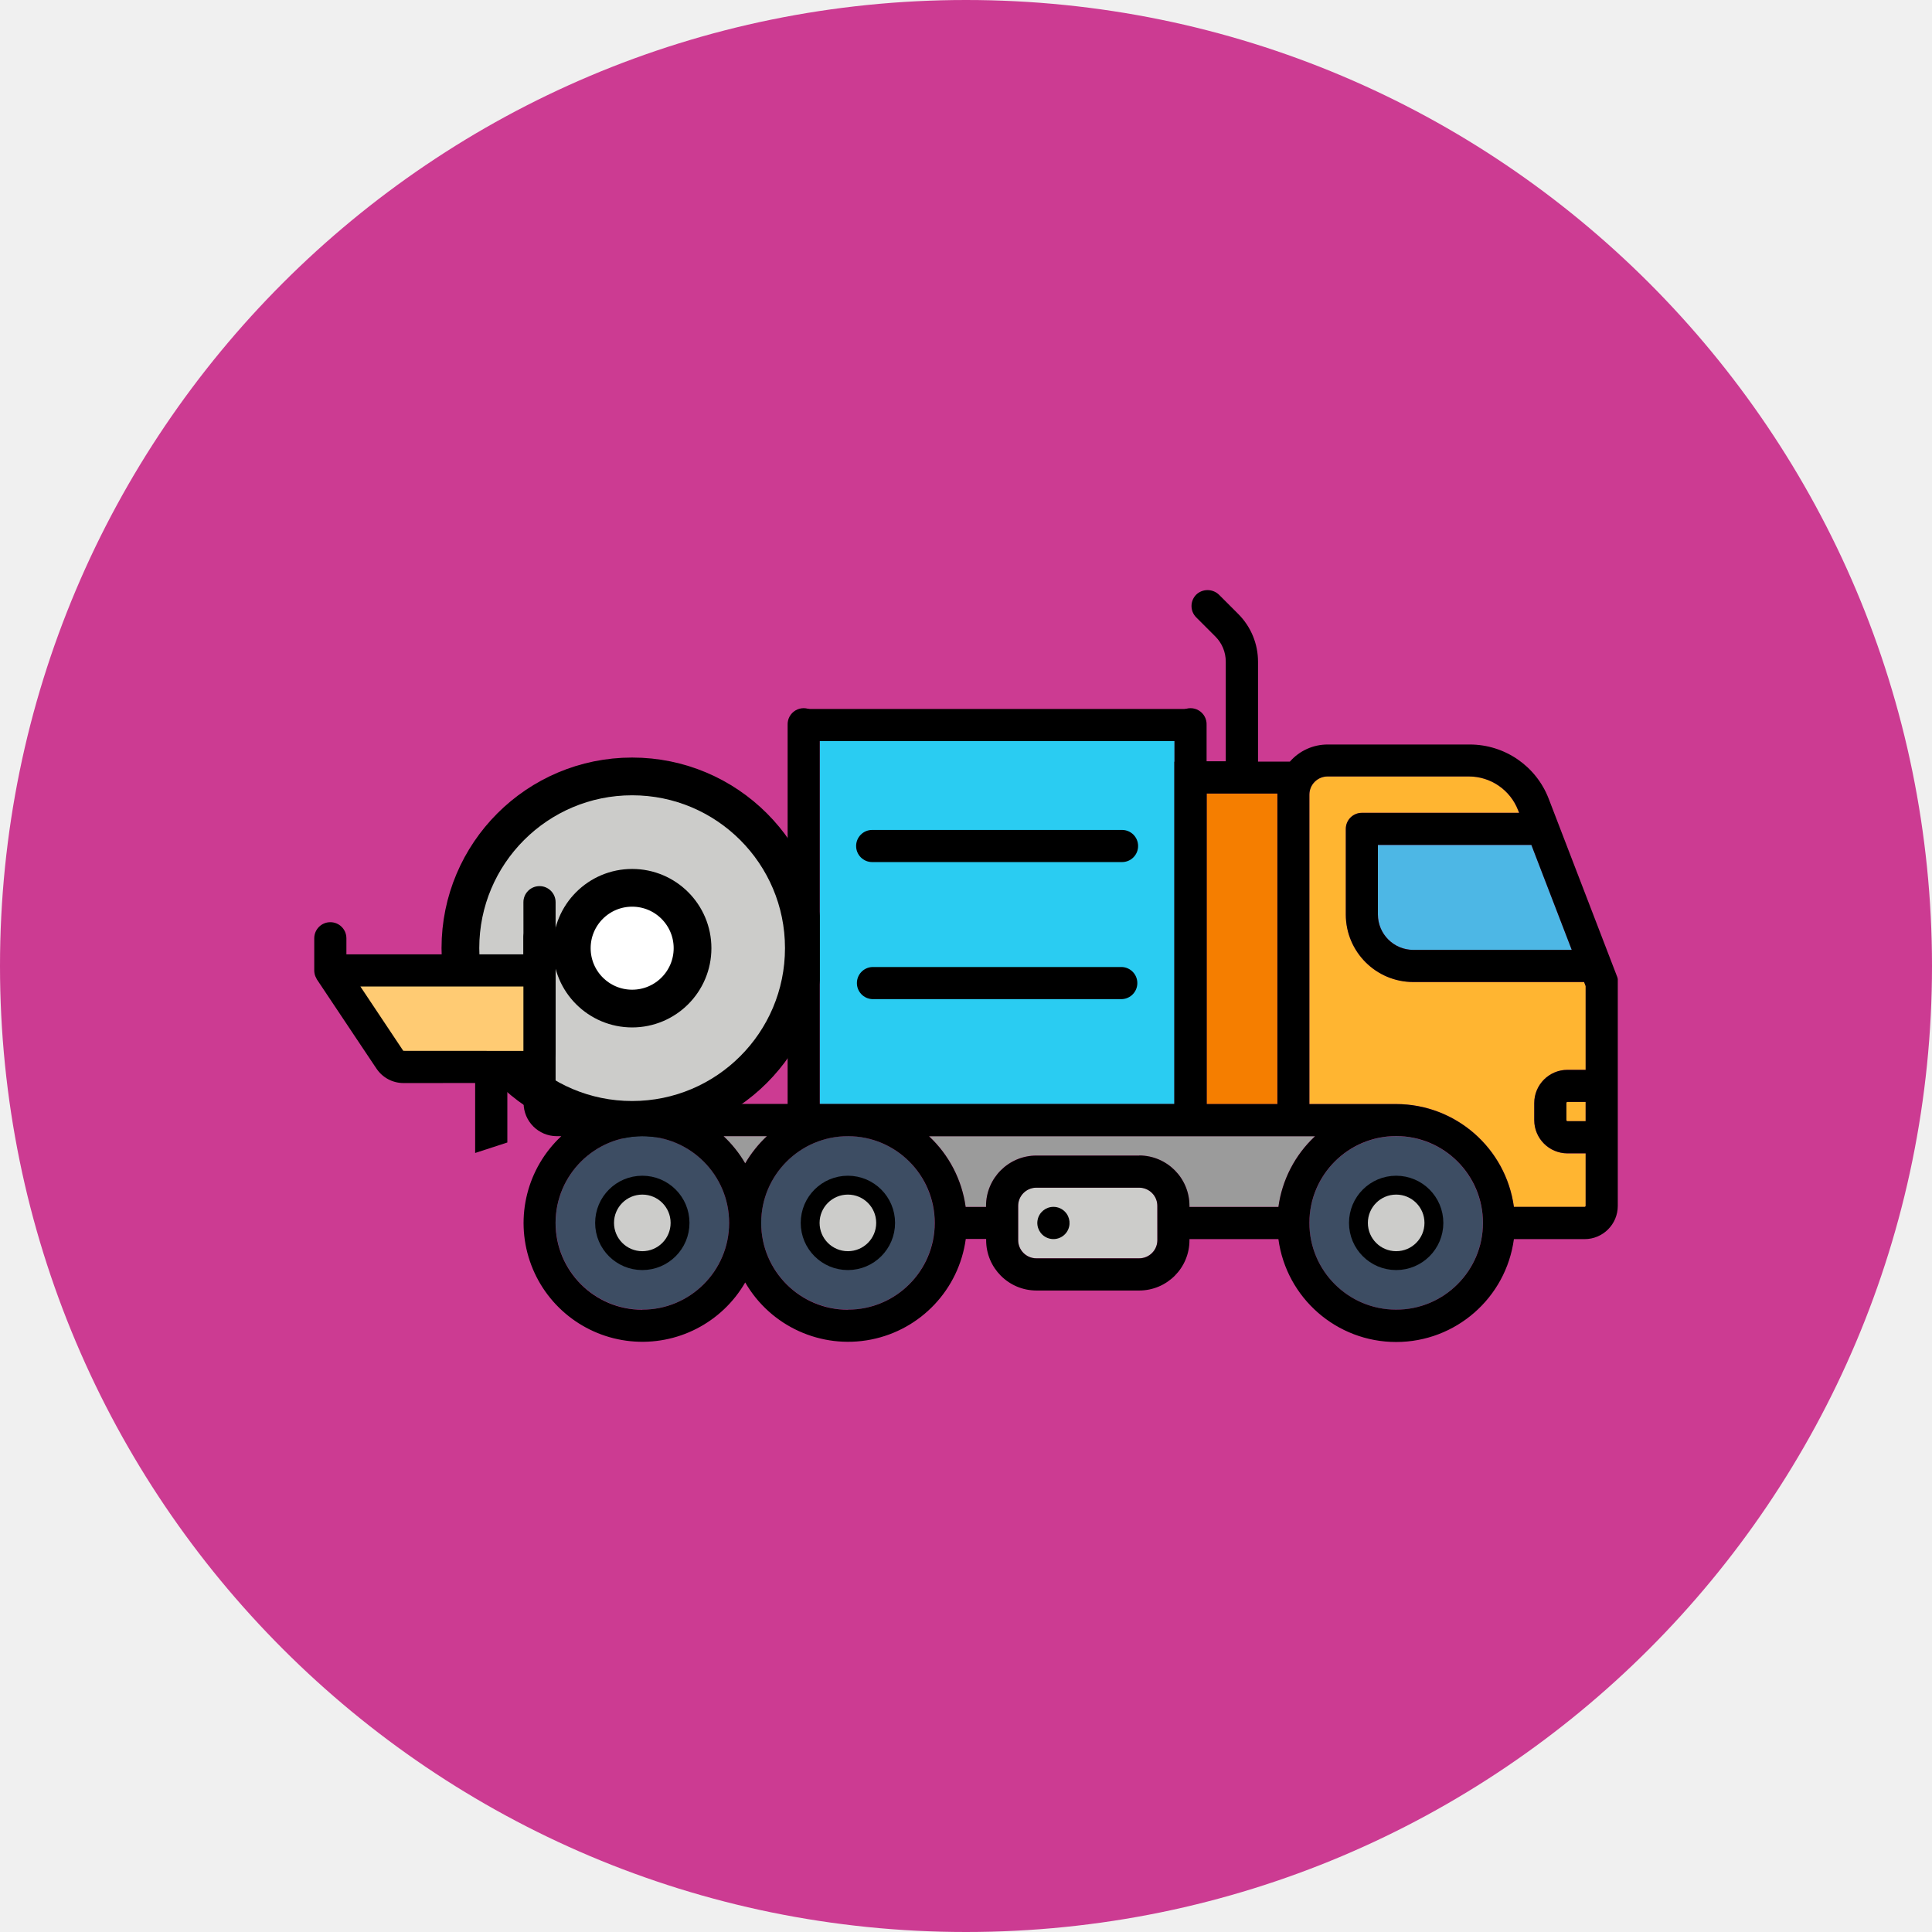
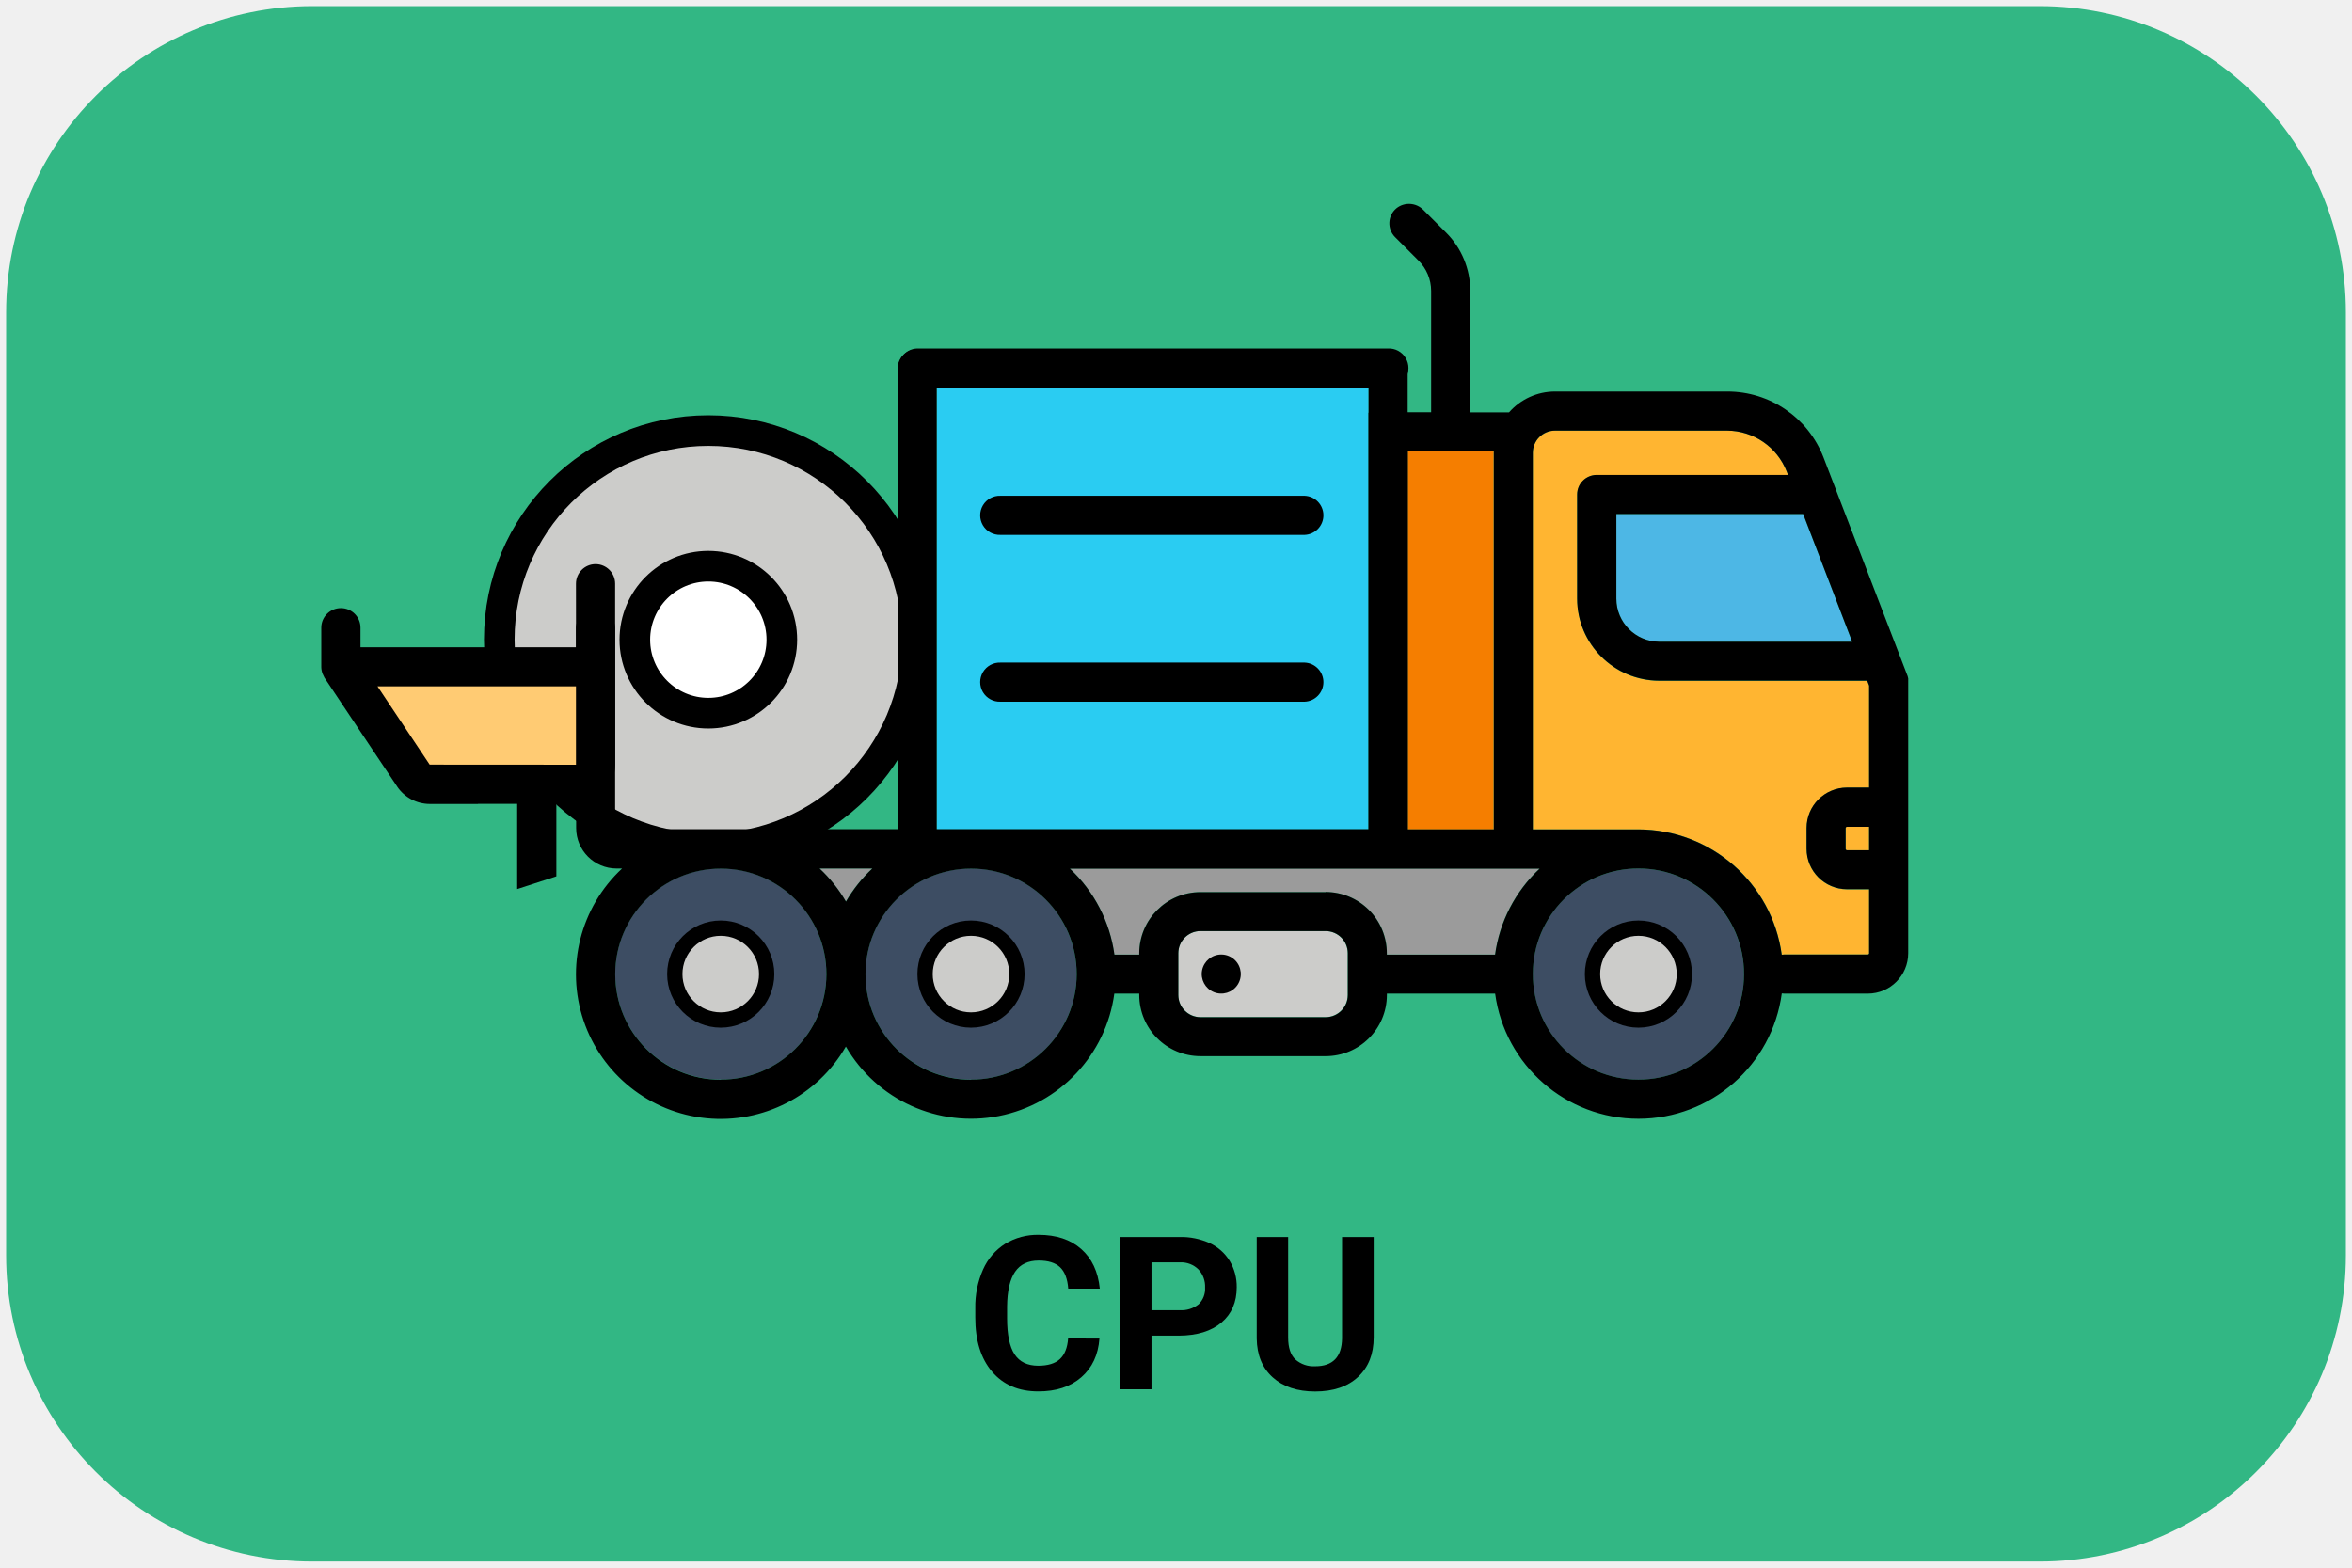
- <svg xmlns="http://www.w3.org/2000/svg" viewBox="0 0 512 512">
-   <circle cx="256" cy="256" fill="#cc3b92" r="256" />
-   <path d="m167.53 205.76a45.51 45.51 0 1 0 45.5 45.5 45.5 45.5 0 0 0 -45.5-45.5z" fill="#ccccca" stroke="#000" stroke-miterlimit="10" stroke-width="10" />
-   <path d="m167.53 235.28a16 16 0 1 0 16 16 16 16 0 0 0 -16-16z" fill="#fff" stroke="#000" stroke-miterlimit="10" stroke-width="10" />
-   <rect fill="#ccccca" height="18.73" rx="4.82" width="36.89" x="269.82" y="314.72" />
-   <path d="m338.79 319.83a31.36 31.36 0 0 1 9.7-18.73h-102.28a31.47 31.47 0 0 1 9.7 18.73h5.4v-.29a13.35 13.35 0 0 1 13.34-13.33h27.24a13.35 13.35 0 0 1 13.33 13.33v.29z" fill="#9b9b9b" />
-   <path d="m415.11 292.3v4.54a.3.3 0 0 0 .28.29h4.82v-5.13h-4.82a.29.29 0 0 0 -.28.3z" fill="#ffb531" />
-   <circle cx="369.99" cy="324.08" fill="#3d4d63" r="22.98" transform="matrix(.3826834 -.9238795 .9238795 .3826834 -71.01 541.89)" />
-   <path d="m374.53 260.24a17.9 17.9 0 0 1 -17.88-17.88v-22.7a4.26 4.26 0 0 1 4.26-4.26h41.65l-.29-.73a14 14 0 0 0 -13-8.91h-37.44a4.83 4.83 0 0 0 -4.83 4.82v82h23a31.54 31.54 0 0 1 31.21 27.28 3.48 3.48 0 0 1 .57 0h18.16a.28.28 0 0 0 .28-.29v-13.9h-4.82a8.81 8.81 0 0 1 -8.8-8.8v-4.57a8.8 8.8 0 0 1 8.8-8.79h4.82v-22.2l-.41-1.07z" fill="#ffb531" />
-   <circle cx="224.71" cy="324.08" fill="#3d4d63" r="22.98" transform="matrix(.3826834 -.9238795 .9238795 .3826834 -160.7 407.66)" />
-   <path d="m203.2 301.1h-11.47a31.71 31.71 0 0 1 5.73 7.2 32 32 0 0 1 5.74-7.2z" fill="#9b9b9b" />
-   <path d="m374.53 251.73h42l-10.7-27.81h-40.67v18.44a9.39 9.39 0 0 0 9.37 9.37z" fill="#4db7e5" />
-   <path d="m319.76 292.59h18.73v-82c0-.09 0-.19 0-.28h-18.73z" fill="#f57e00" />
-   <path d="m217.52 292.59h93.73v-100.17a.28.28 0 0 0 -.28-.28h-93.45a.28.28 0 0 0 -.28.28v99.88a.29.29 0 0 0 .28.29z" fill="#2accf2" />
-   <circle cx="170.22" cy="324.08" fill="#3d4d63" r="22.98" transform="matrix(.9870804 -.1602258 .1602258 .9870804 -49.71 31.45)" />
-   <g fill="#ccccca" stroke="#000" stroke-miterlimit="10" stroke-width="5">
-     <path d="m170.22 314.08a10 10 0 1 0 10 10 10 10 0 0 0 -10-10z" />
-     <path d="m224.7 314.08a10 10 0 1 0 10 10 10 10 0 0 0 -10-10z" />
-     <path d="m370 314.08a10 10 0 1 0 10 10 10 10 0 0 0 -10-10z" />
+ <svg xmlns="http://www.w3.org/2000/svg" viewBox="0 0 768 512">
+   <defs>
+     <style>.cls-1{fill:#32b784;}.cls-11,.cls-2,.cls-4{fill:#ccccca;}.cls-11,.cls-2,.cls-3{stroke:#000;stroke-miterlimit:10;}.cls-2,.cls-3{stroke-width:10px;}.cls-3{fill:#fff;}.cls-5{fill:#9b9b9b;}.cls-6{fill:#ffb531;}.cls-7{fill:#3d4d63;}.cls-8{fill:#4db7e5;}.cls-9{fill:#f57e00;}.cls-10{fill:#2accf2;}.cls-11{stroke-width:5px;}.cls-12{fill:#ffcb73;}</style>
+   </defs>
+   <g id="Equipments">
+     <rect class="cls-1" x="2" y="2" width="764" height="508" rx="100" />
+     <g id="icon-mobile_production-unit">
+       <path class="cls-2" d="M231.29,140.63a68.26,68.26,0,1,0,68.26,68.26A68.27,68.27,0,0,0,231.29,140.63Z" />
+       <path class="cls-3" d="M231.29,184.92a24,24,0,1,0,24,24A24,24,0,0,0,231.29,184.92Z" />
+       <rect class="cls-4" x="384.73" y="304.08" width="55.33" height="28.09" rx="7.24" />
+       <path class="cls-5" d="M488.18,311.74a47.16,47.16,0,0,1,14.55-28.09H349.31a47.16,47.16,0,0,1,14.55,28.09H372v-.42a20,20,0,0,1,20-20h40.86a20,20,0,0,1,20,20v.42Z" />
+       <path class="cls-6" d="M602.66,270.45v6.81a.45.45,0,0,0,.42.43h7.24V270h-7.24A.45.45,0,0,0,602.66,270.45Z" />
+       <circle class="cls-7" cx="534.98" cy="318.13" r="34.48" transform="translate(36.34 690.64) rotate(-67.5)" />
+       <path class="cls-6" d="M541.79,222.36A26.85,26.85,0,0,1,515,195.54v-34a6.38,6.38,0,0,1,6.38-6.38h62.48l-.43-1.11A21,21,0,0,0,564,140.63H507.74a7.24,7.24,0,0,0-7.23,7.24v123H535a47.3,47.3,0,0,1,46.81,40.93,6.23,6.23,0,0,1,.86-.07h27.24a.42.42,0,0,0,.43-.42V290.46h-7.24a13.21,13.21,0,0,1-13.19-13.2v-6.81a13.21,13.21,0,0,1,13.19-13.19h7.24V224l-.62-1.61Z" />
+       <circle class="cls-7" cx="317.06" cy="318.13" r="34.48" transform="translate(-98.18 489.31) rotate(-67.5)" />
+       <path class="cls-5" d="M284.8,283.65H267.59a47.65,47.65,0,0,1,8.61,10.8A47.34,47.34,0,0,1,284.8,283.65Z" />
+       <path class="cls-8" d="M541.79,209.59h63l-16-41.71h-61v27.66A14.06,14.06,0,0,0,541.79,209.59Z" />
+       <path class="cls-9" d="M459.65,270.88h28.09v-123c0-.14,0-.28,0-.42h-28.1Z" />
+       <path class="cls-10" d="M306.28,270.88h140.6V120.63a.43.43,0,0,0-.43-.43H306.28a.43.43,0,0,0-.42.43V270.45A.42.42,0,0,0,306.28,270.88Z" />
+       <circle class="cls-7" cx="235.34" cy="318.13" r="34.48" transform="translate(-47.92 41.8) rotate(-9.22)" />
+       <path class="cls-11" d="M235.34,303.13a15,15,0,1,0,15,15A15,15,0,0,0,235.34,303.13Z" />
+       <path class="cls-11" d="M317.06,303.13a15,15,0,1,0,15,15A15,15,0,0,0,317.06,303.13Z" />
+       <path class="cls-11" d="M535,303.13a15,15,0,1,0,15,15A15,15,0,0,0,535,303.13Z" />
+       <path d="M610.32,277.69h-7.24a.45.45,0,0,1-.42-.43v-6.81a.45.45,0,0,1,.42-.42h7.24Zm-5.53-68.1h-63a14.06,14.06,0,0,1-14-14.05V167.88h61Zm-117-62.14c0,.14,0,.28,0,.42v123H459.65V147.45Zm-299.66,123a13.21,13.21,0,0,0,13.19,13.2h1.8A47.22,47.22,0,1,0,276.2,341.8a47.22,47.22,0,0,0,87.66-17.29H372v.43a20,20,0,0,0,20,20h40.86a20,20,0,0,0,20-20v-.43h35.34a47.23,47.23,0,0,0,93.61-.07,6.23,6.23,0,0,0,.86.07H609.9a13.2,13.2,0,0,0,13.19-13.2V222.78c0-.05,0-.1,0-.15s0-.27,0-.4l0-.27c0-.12,0-.23,0-.34s-.05-.23-.07-.34a2,2,0,0,1-.07-.26c0-.13-.08-.26-.13-.39s0-.09-.05-.14l-27.33-71.07A33.62,33.62,0,0,0,564,127.87H507.74a20,20,0,0,0-15,6.81H480.08V95a26.82,26.82,0,0,0-7.86-19l-7.44-7.44A6.57,6.57,0,0,0,456,68a6.38,6.38,0,0,0-.46,9.45l7.63,7.64A14,14,0,0,1,467.31,95v39.64h-7.66l-12.77.16v136H201.28a.42.42,0,0,1-.42-.43V190.64a6.4,6.4,0,0,0-6.4-6.4h0a6.4,6.4,0,0,0-6.39,6.4Zm96.71,13.2a47.34,47.34,0,0,0-8.6,10.8,47.65,47.65,0,0,0-8.61-10.8Zm-49.46,69a34.48,34.48,0,1,1,34.47-34.47A34.51,34.51,0,0,1,235.34,352.6Zm81.72,0a34.48,34.48,0,1,1,34.47-34.47A34.51,34.51,0,0,1,317.06,352.6Zm123-27.66a7.24,7.24,0,0,1-7.24,7.23H392a7.24,7.24,0,0,1-7.24-7.23V311.31a7.24,7.24,0,0,1,7.24-7.23h40.86a7.24,7.24,0,0,1,7.24,7.23Zm-7.24-33.63H392a20,20,0,0,0-20,20v.43h-8.1a47.16,47.16,0,0,0-14.55-28.09H502.73a47.16,47.16,0,0,0-14.55,28.09H452.84v-.43A20,20,0,0,0,432.83,291.31ZM535,352.6a34.48,34.48,0,1,1,34.48-34.47A34.5,34.5,0,0,1,535,352.6Zm74.92-40.86H582.65a6.23,6.23,0,0,0-.86.07A47.3,47.3,0,0,0,535,270.88H500.51v-123a7.24,7.24,0,0,1,7.23-7.24H564A21,21,0,0,1,583.41,154l.43,1.11H521.36a6.38,6.38,0,0,0-6.38,6.38v34a26.85,26.85,0,0,0,26.81,26.82H609.7l.62,1.61v33.29h-7.24a13.21,13.21,0,0,0-13.19,13.19v6.81a13.21,13.21,0,0,0,13.19,13.2h7.24v20.85A.42.42,0,0,1,609.9,311.74Z" />
+       <path d="M398.78,311.74a6.38,6.38,0,1,0,4.51,1.87A6.38,6.38,0,0,0,398.78,311.74Z" />
+       <path d="M326.72,174.69H426a6.39,6.39,0,0,0,0-12.77h-99.3a6.39,6.39,0,1,0,0,12.77Z" />
+       <path d="M326.72,229.17H426a6.39,6.39,0,0,0,0-12.77h-99.3a6.39,6.39,0,1,0,0,12.77Z" />
+       <path d="M305.86,271.31V120.2a6.39,6.39,0,0,0-12.77,0V271.31a6.39,6.39,0,0,0,12.77,0Z" />
+       <path d="M459.65,271.31V120.2a6.39,6.39,0,0,0-12.77,0V271.31a6.39,6.39,0,0,0,12.77,0Z" />
+       <path d="M299.47,126.59H453.26a6.39,6.39,0,1,0,0-12.77H299.47a6.39,6.39,0,0,0,0,12.77Z" />
+       <path d="M156.08,262.54h12.8v27.82l12.79-4.15V262.54h6.4a12.79,12.79,0,0,0,12.79-12.79V205a6.4,6.4,0,0,0-12.79,0v6.4H117.71V205a6.4,6.4,0,0,0-12.8,0v12.91a6.46,6.46,0,0,0,.44,2.17c.07.18.16.34.24.51a7.6,7.6,0,0,0,.37.76l15.47,23.19,7.63,11.4.62.94a12.87,12.87,0,0,0,10.67,5.69h15.73Z" />
+       <polygon class="cls-12" points="140.3 249.72 123.26 224.16 188.07 224.16 188.07 249.75 140.3 249.72" />
+     </g>
+     <path d="M359,437.16q-.58,8-5.93,12.65T339,454.42q-9.57,0-15.06-6.44t-5.48-17.69v-3A29.89,29.89,0,0,1,321,414.61a19,19,0,0,1,7.23-8.4,20.35,20.35,0,0,1,10.92-2.92q8.63,0,13.88,4.62t6.09,12.95H348.81q-.37-4.82-2.68-7t-7-2.17c-3.41,0-6,1.23-7.67,3.67s-2.57,6.25-2.61,11.4v3.76q0,8.07,2.44,11.79t7.71,3.73c3.16,0,5.53-.72,7.09-2.17s2.45-3.68,2.68-6.72Z" />
+     <path d="M376,436.21v17.53H365.73V404h19.41A22.46,22.46,0,0,1,395,406a15.14,15.14,0,0,1,6.54,5.82,16.24,16.24,0,0,1,2.29,8.6q0,7.32-5,11.53T385,436.21Zm0-8.31h9.16a9,9,0,0,0,6.21-1.91,7,7,0,0,0,2.13-5.47,8.17,8.17,0,0,0-2.15-5.91,8,8,0,0,0-5.95-2.33H376Z" />
+     <path d="M448.55,404v32.78q0,8.17-5.11,12.92t-14,4.75q-8.73,0-13.85-4.61t-5.23-12.68V404h10.26v32.85q0,4.89,2.34,7.13a9,9,0,0,0,6.48,2.24q8.64,0,8.78-9.09V404Z" />
  </g>
-   <path d="m420.21 297.13h-4.82a.3.3 0 0 1 -.28-.29v-4.54a.29.29 0 0 1 .28-.28h4.82zm-3.68-45.4h-42a9.39 9.39 0 0 1 -9.37-9.37v-18.44h40.67zm-78-41.43v.28 82h-18.77v-82.28zm-199.77 82a8.8 8.8 0 0 0 8.79 8.8h1.2a31.48 31.48 0 1 0 48.74 38.76 31.48 31.48 0 0 0 58.45-11.52h5.4v.28a13.34 13.34 0 0 0 13.31 13.38h27.24a13.33 13.33 0 0 0 13.33-13.34v-.28h23.57a31.49 31.49 0 0 0 62.41 0 5.1 5.1 0 0 0 .57 0h18.16a8.8 8.8 0 0 0 8.8-8.8v-59s0-.07 0-.1a2.44 2.44 0 0 0 0-.27 1.1 1.1 0 0 1 0-.18 1.7 1.7 0 0 0 0-.22 1.89 1.89 0 0 0 0-.23 1 1 0 0 0 0-.17l-.09-.26v-.1l-18.22-47.38a22.43 22.43 0 0 0 -20.92-14.37h-37.67a13.29 13.29 0 0 0 -10 4.54h-8.44v-26.48a17.88 17.88 0 0 0 -5.23-12.64l-5-5a4.38 4.38 0 0 0 -5.84-.41 4.25 4.25 0 0 0 -.31 6.3l5.09 5.09a9.35 9.35 0 0 1 2.74 6.62v26.42h-5.11l-8.51.12v90.69h-163.7a.29.29 0 0 1 -.28-.29v-53.17a4.26 4.26 0 0 0 -4.26-4.26 4.27 4.27 0 0 0 -4.27 4.26zm64.47 8.8a32 32 0 0 0 -5.74 7.2 31.71 31.71 0 0 0 -5.73-7.2zm-33 46a23 23 0 1 1 23-23 23 23 0 0 1 -23.01 22.97zm54.49 0a23 23 0 1 1 23-23 23 23 0 0 1 -23.01 22.97zm82-18.45a4.83 4.83 0 0 1 -4.82 4.83h-27.25a4.84 4.84 0 0 1 -4.83-4.83v-9.08a4.83 4.83 0 0 1 4.83-4.82h27.24a4.82 4.82 0 0 1 4.82 4.82zm-4.82-22.41h-27.25a13.35 13.35 0 0 0 -13.34 13.33v.29h-5.4a31.47 31.47 0 0 0 -9.7-18.73h102.28a31.36 31.36 0 0 0 -9.7 18.73h-23.57v-.29a13.35 13.35 0 0 0 -13.33-13.36zm68.1 40.83a23 23 0 1 1 23-23 23 23 0 0 1 -23 23zm49.94-27.24h-18.17a3.48 3.48 0 0 0 -.57 0 31.54 31.54 0 0 0 -31.2-27.24h-23v-82a4.83 4.83 0 0 1 4.83-4.82h37.47a14 14 0 0 1 13 8.91l.29.73h-41.68a4.26 4.26 0 0 0 -4.26 4.26v22.7a17.9 17.9 0 0 0 17.88 17.88h45.27l.41 1.07v22.2h-4.82a8.8 8.8 0 0 0 -8.8 8.79v4.54a8.81 8.81 0 0 0 8.8 8.8h4.82v13.9a.28.28 0 0 1 -.28.28z" />
-   <path d="m279.19 319.83a4.27 4.27 0 1 0 3 1.25 4.24 4.24 0 0 0 -3-1.25z" />
-   <path d="m231.14 228.46h66.21a4.26 4.26 0 0 0 0-8.52h-66.21a4.26 4.26 0 0 0 0 8.52z" />
-   <path d="m231.14 264.78h66.21a4.26 4.26 0 0 0 0-8.51h-66.21a4.26 4.26 0 0 0 0 8.51z" />
-   <path d="m217.24 292.87v-100.73a4.26 4.26 0 1 0 -8.51 0v100.73a4.26 4.26 0 1 0 8.51 0z" />
-   <path d="m319.76 292.87v-100.73a4.26 4.26 0 1 0 -8.51 0v100.73a4.26 4.26 0 1 0 8.51 0z" />
-   <path d="m213 196.39h102.51a4.26 4.26 0 0 0 0-8.51h-102.51a4.26 4.26 0 0 0 0 8.51z" />
-   <path d="m117.39 287h8.53v18.55l8.53-2.78v-15.77h4.26a8.53 8.53 0 0 0 8.53-8.53v-29.82a4.27 4.27 0 1 0 -8.53 0v4.26h-46.91v-4.26a4.26 4.26 0 1 0 -8.52 0v8.53a.09.09 0 0 0 0 .07 4.45 4.45 0 0 0 .28 1.45 3.59 3.59 0 0 0 .17.34 4.59 4.59 0 0 0 .24.5l10.32 15.46 5.08 7.6.42.62a8.59 8.59 0 0 0 7.11 3.8h10.49z" />
-   <path d="m106.87 278.48-11.36-17.04h43.2v17.06z" fill="#ffcb73" />
</svg>
